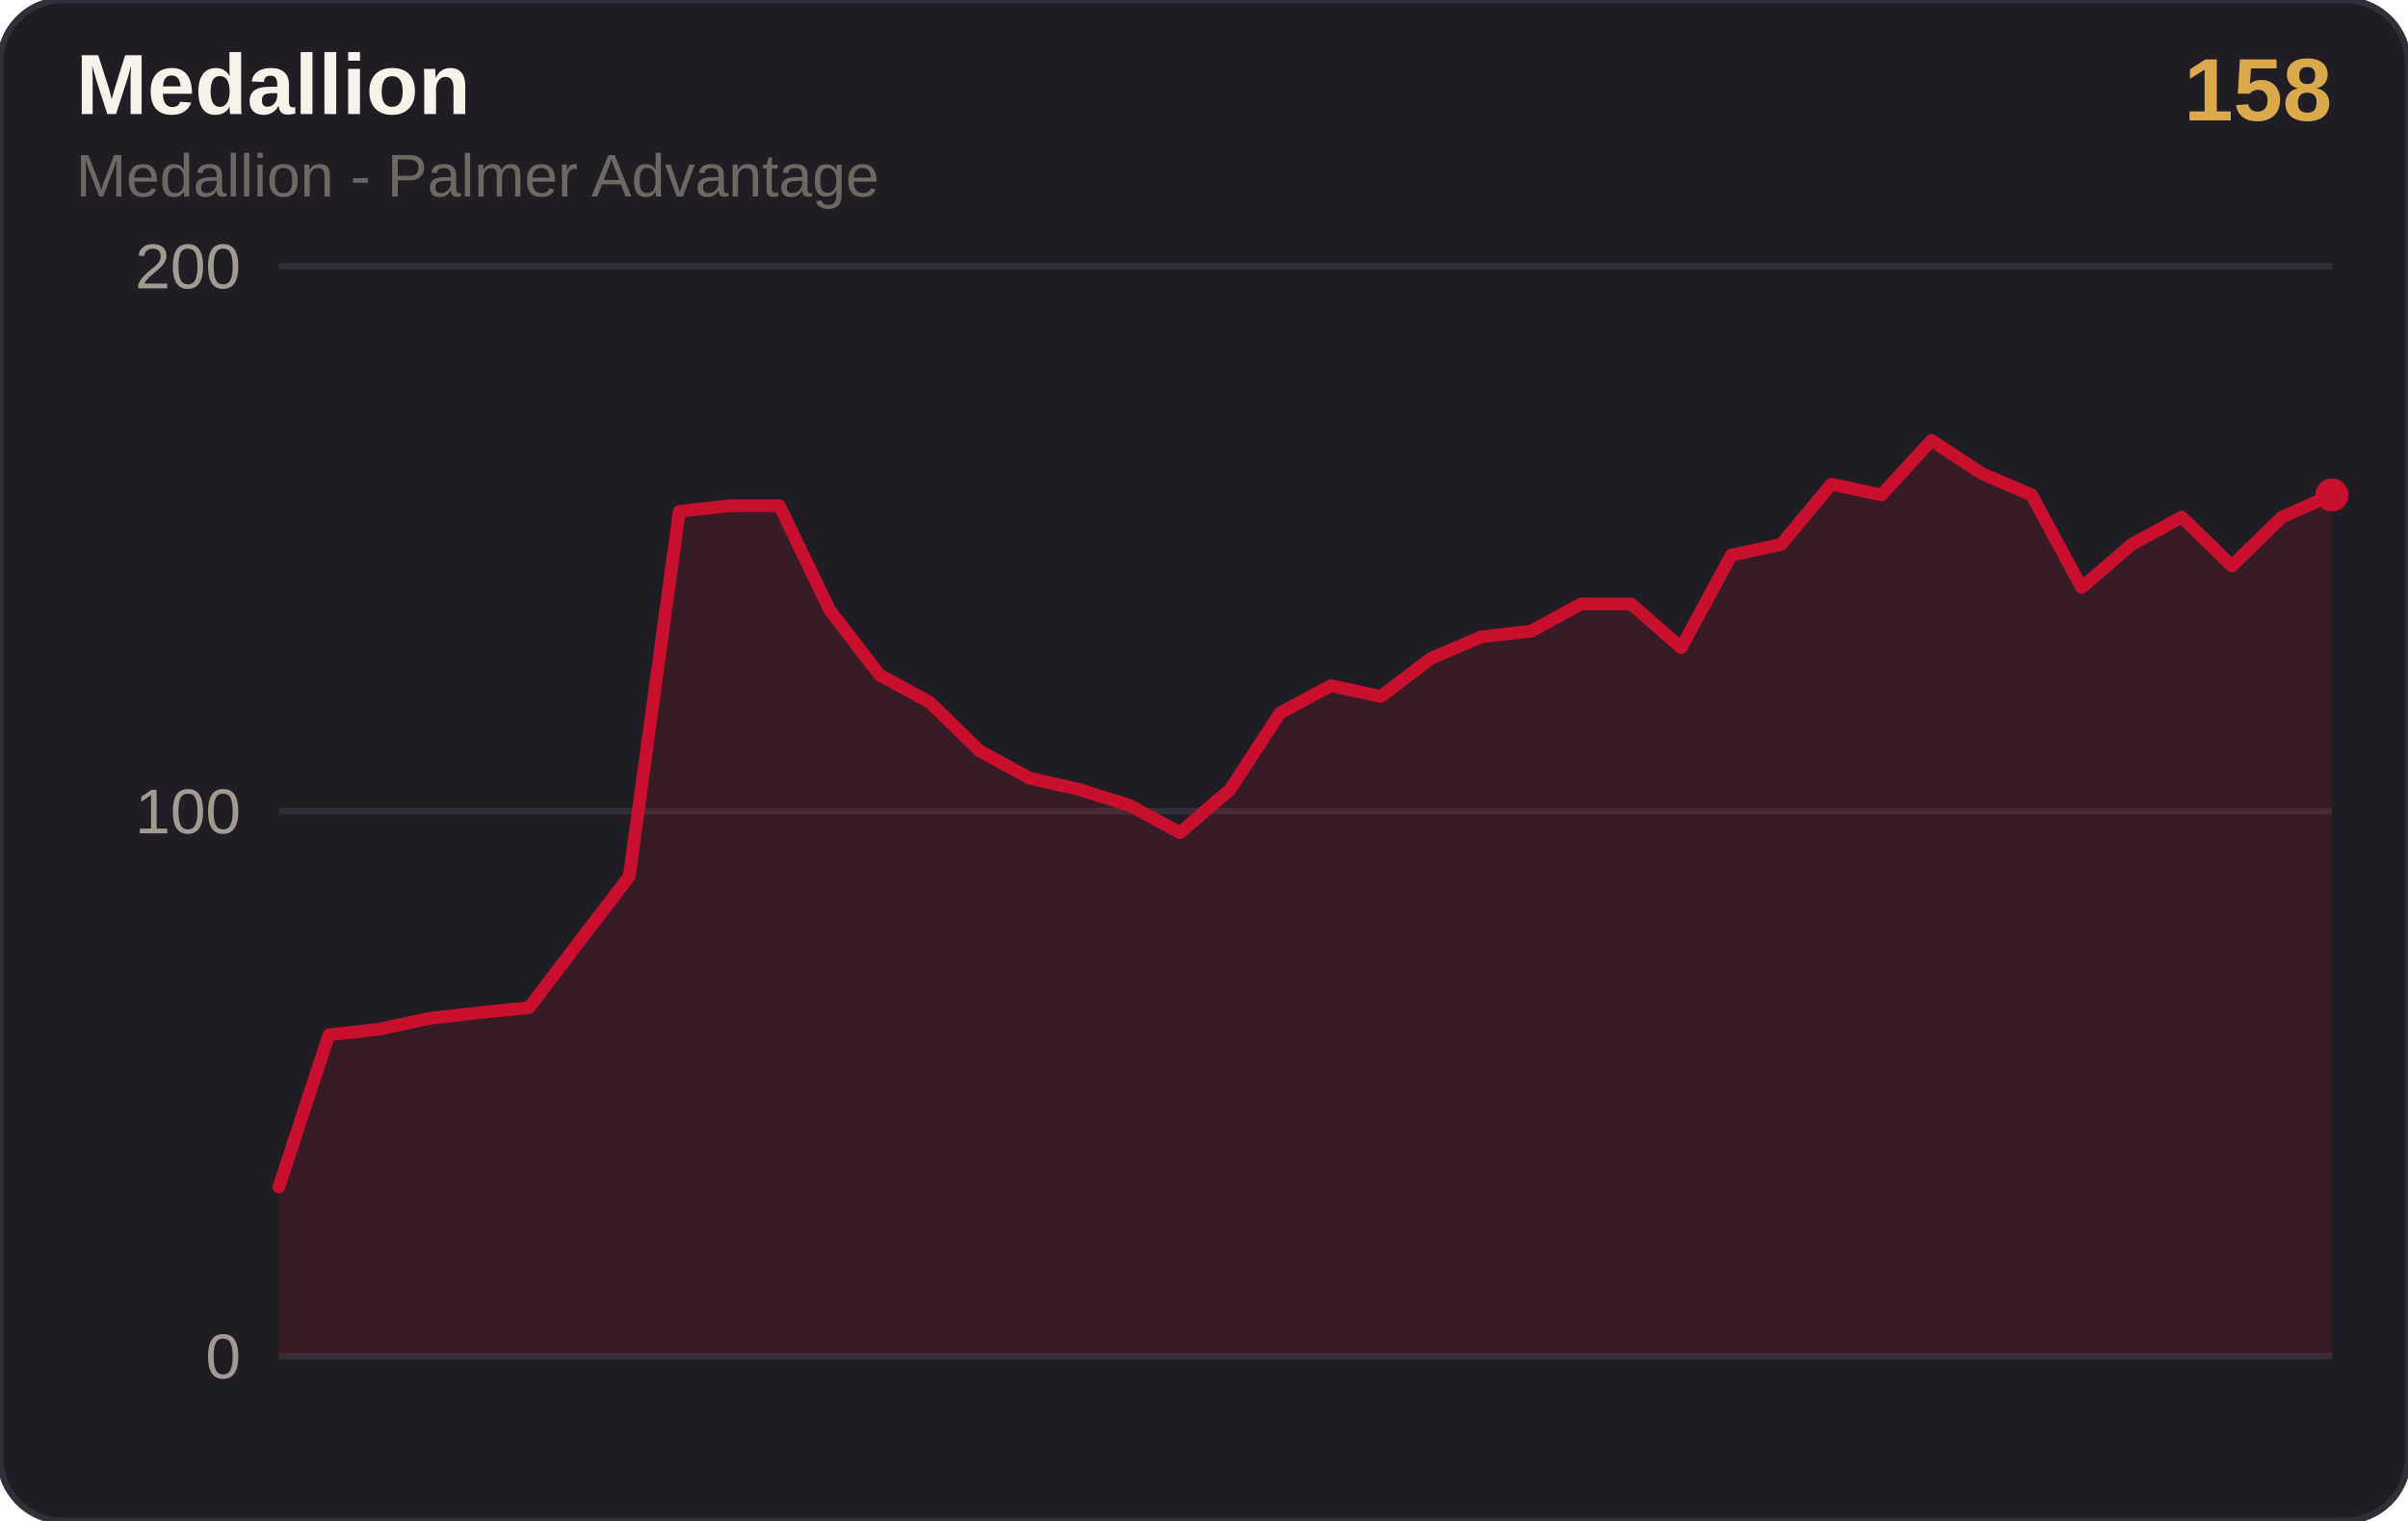
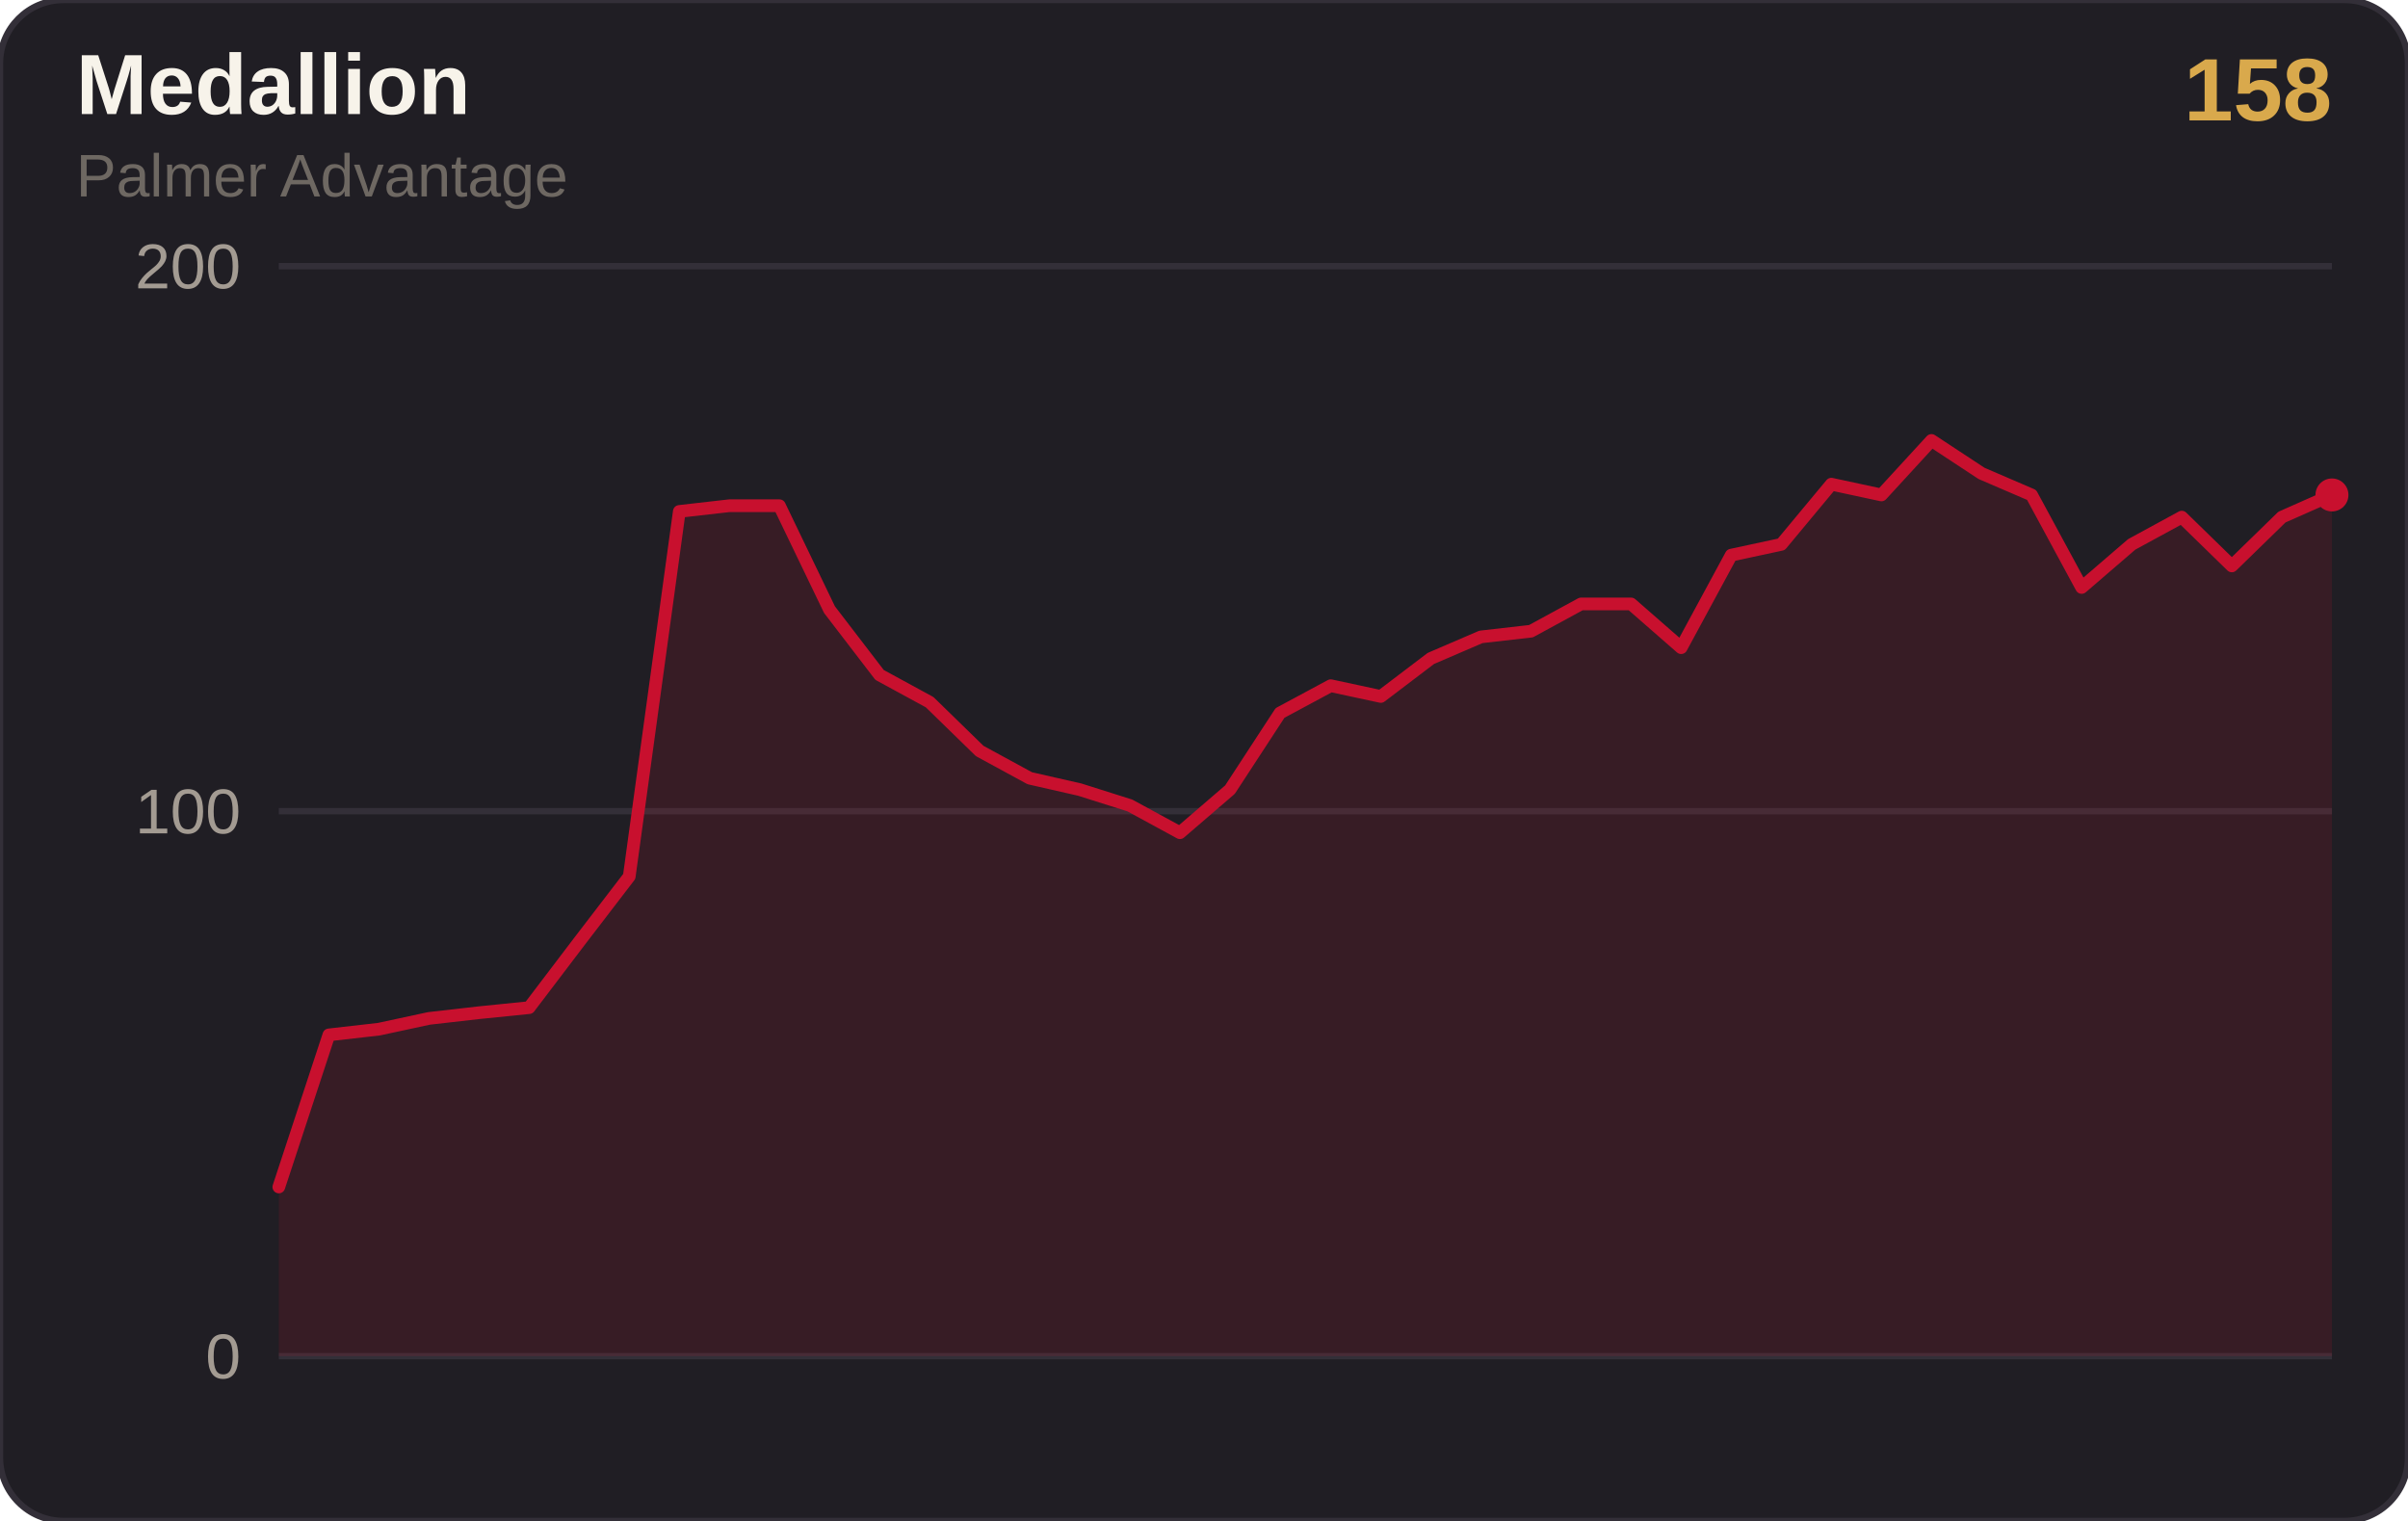
- <svg xmlns="http://www.w3.org/2000/svg" viewBox="0 0 380 240" width="380" height="240" role="img" aria-label="Medallion, Medallion - Palmer Advantage">
+ <svg xmlns="http://www.w3.org/2000/svg" viewBox="0 0 380 240" width="380" height="240" role="img" aria-label="Medallion, Palmer Advantage">
  <rect width="380" height="240" rx="10" fill="#201E24" stroke="#332F38" />
  <text x="12" y="18" fill="#F7F3EA" font-family="system-ui, -apple-system, 'Helvetica Neue', Arial, sans-serif" font-size="13.5" font-weight="700">Medallion</text>
-   <text x="12" y="31" fill="#6E6862" font-family="system-ui, -apple-system, 'Helvetica Neue', Arial, sans-serif" font-size="9.5">Medallion - Palmer Advantage</text>
+   <text x="12" y="31" fill="#6E6862" font-family="system-ui, -apple-system, 'Helvetica Neue', Arial, sans-serif" font-size="9.5">Palmer Advantage</text>
  <line x1="44" y1="214.0" x2="368" y2="214.0" stroke="#332F38" stroke-width="1" />
  <text x="38" y="217.5" fill="#A39B92" font-family="system-ui, -apple-system, 'Helvetica Neue', Arial, sans-serif" font-size="10" text-anchor="end">0</text>
  <line x1="44" y1="128.0" x2="368" y2="128.0" stroke="#332F38" stroke-width="1" />
  <text x="38" y="131.5" fill="#A39B92" font-family="system-ui, -apple-system, 'Helvetica Neue', Arial, sans-serif" font-size="10" text-anchor="end">100</text>
  <line x1="44" y1="42.0" x2="368" y2="42.0" stroke="#332F38" stroke-width="1" />
  <text x="38" y="45.5" fill="#A39B92" font-family="system-ui, -apple-system, 'Helvetica Neue', Arial, sans-serif" font-size="10" text-anchor="end">200</text>
  <path d="M44.0,214.0 L44.0,187.3 L51.9,163.3 L59.8,162.4 L67.7,160.7 L75.6,159.8 L83.5,159.0 L91.4,148.6 L99.3,138.3 L107.2,80.7 L115.1,79.8 L123.0,79.8 L130.9,96.2 L138.8,106.5 L146.7,110.8 L154.6,118.5 L162.5,122.8 L170.4,124.6 L178.3,127.1 L186.2,131.4 L194.1,124.6 L202.0,112.5 L210.0,108.2 L217.9,109.9 L225.8,103.9 L233.7,100.5 L241.6,99.6 L249.5,95.3 L257.4,95.3 L265.3,102.2 L273.2,87.6 L281.1,85.9 L289.0,76.4 L296.9,78.1 L304.8,69.5 L312.7,74.7 L320.6,78.1 L328.5,92.7 L336.4,85.9 L344.3,81.6 L352.2,89.3 L360.1,81.6 L368.0,78.1 L368.0,214.0 Z" fill="#C8102E" opacity="0.14" />
  <path d="M44.0,187.3 L51.9,163.3 L59.8,162.4 L67.7,160.7 L75.6,159.8 L83.5,159.0 L91.4,148.6 L99.3,138.3 L107.2,80.7 L115.1,79.8 L123.0,79.8 L130.9,96.2 L138.8,106.5 L146.7,110.8 L154.6,118.5 L162.5,122.8 L170.4,124.6 L178.3,127.1 L186.2,131.4 L194.1,124.6 L202.0,112.5 L210.0,108.2 L217.9,109.9 L225.8,103.9 L233.7,100.5 L241.6,99.6 L249.5,95.3 L257.4,95.3 L265.3,102.2 L273.2,87.6 L281.1,85.9 L289.0,76.4 L296.9,78.1 L304.8,69.5 L312.7,74.7 L320.6,78.1 L328.5,92.7 L336.4,85.9 L344.3,81.6 L352.2,89.3 L360.1,81.6 L368.0,78.1" fill="none" stroke="#C8102E" stroke-width="2" stroke-linejoin="round" stroke-linecap="round" />
  <circle cx="368.0" cy="78.1" r="2.6" fill="#C8102E" />
  <text x="368" y="19" fill="#D9A94C" font-family="system-ui, -apple-system, 'Helvetica Neue', Arial, sans-serif" font-size="14" font-weight="700" text-anchor="end">158</text>
</svg>
